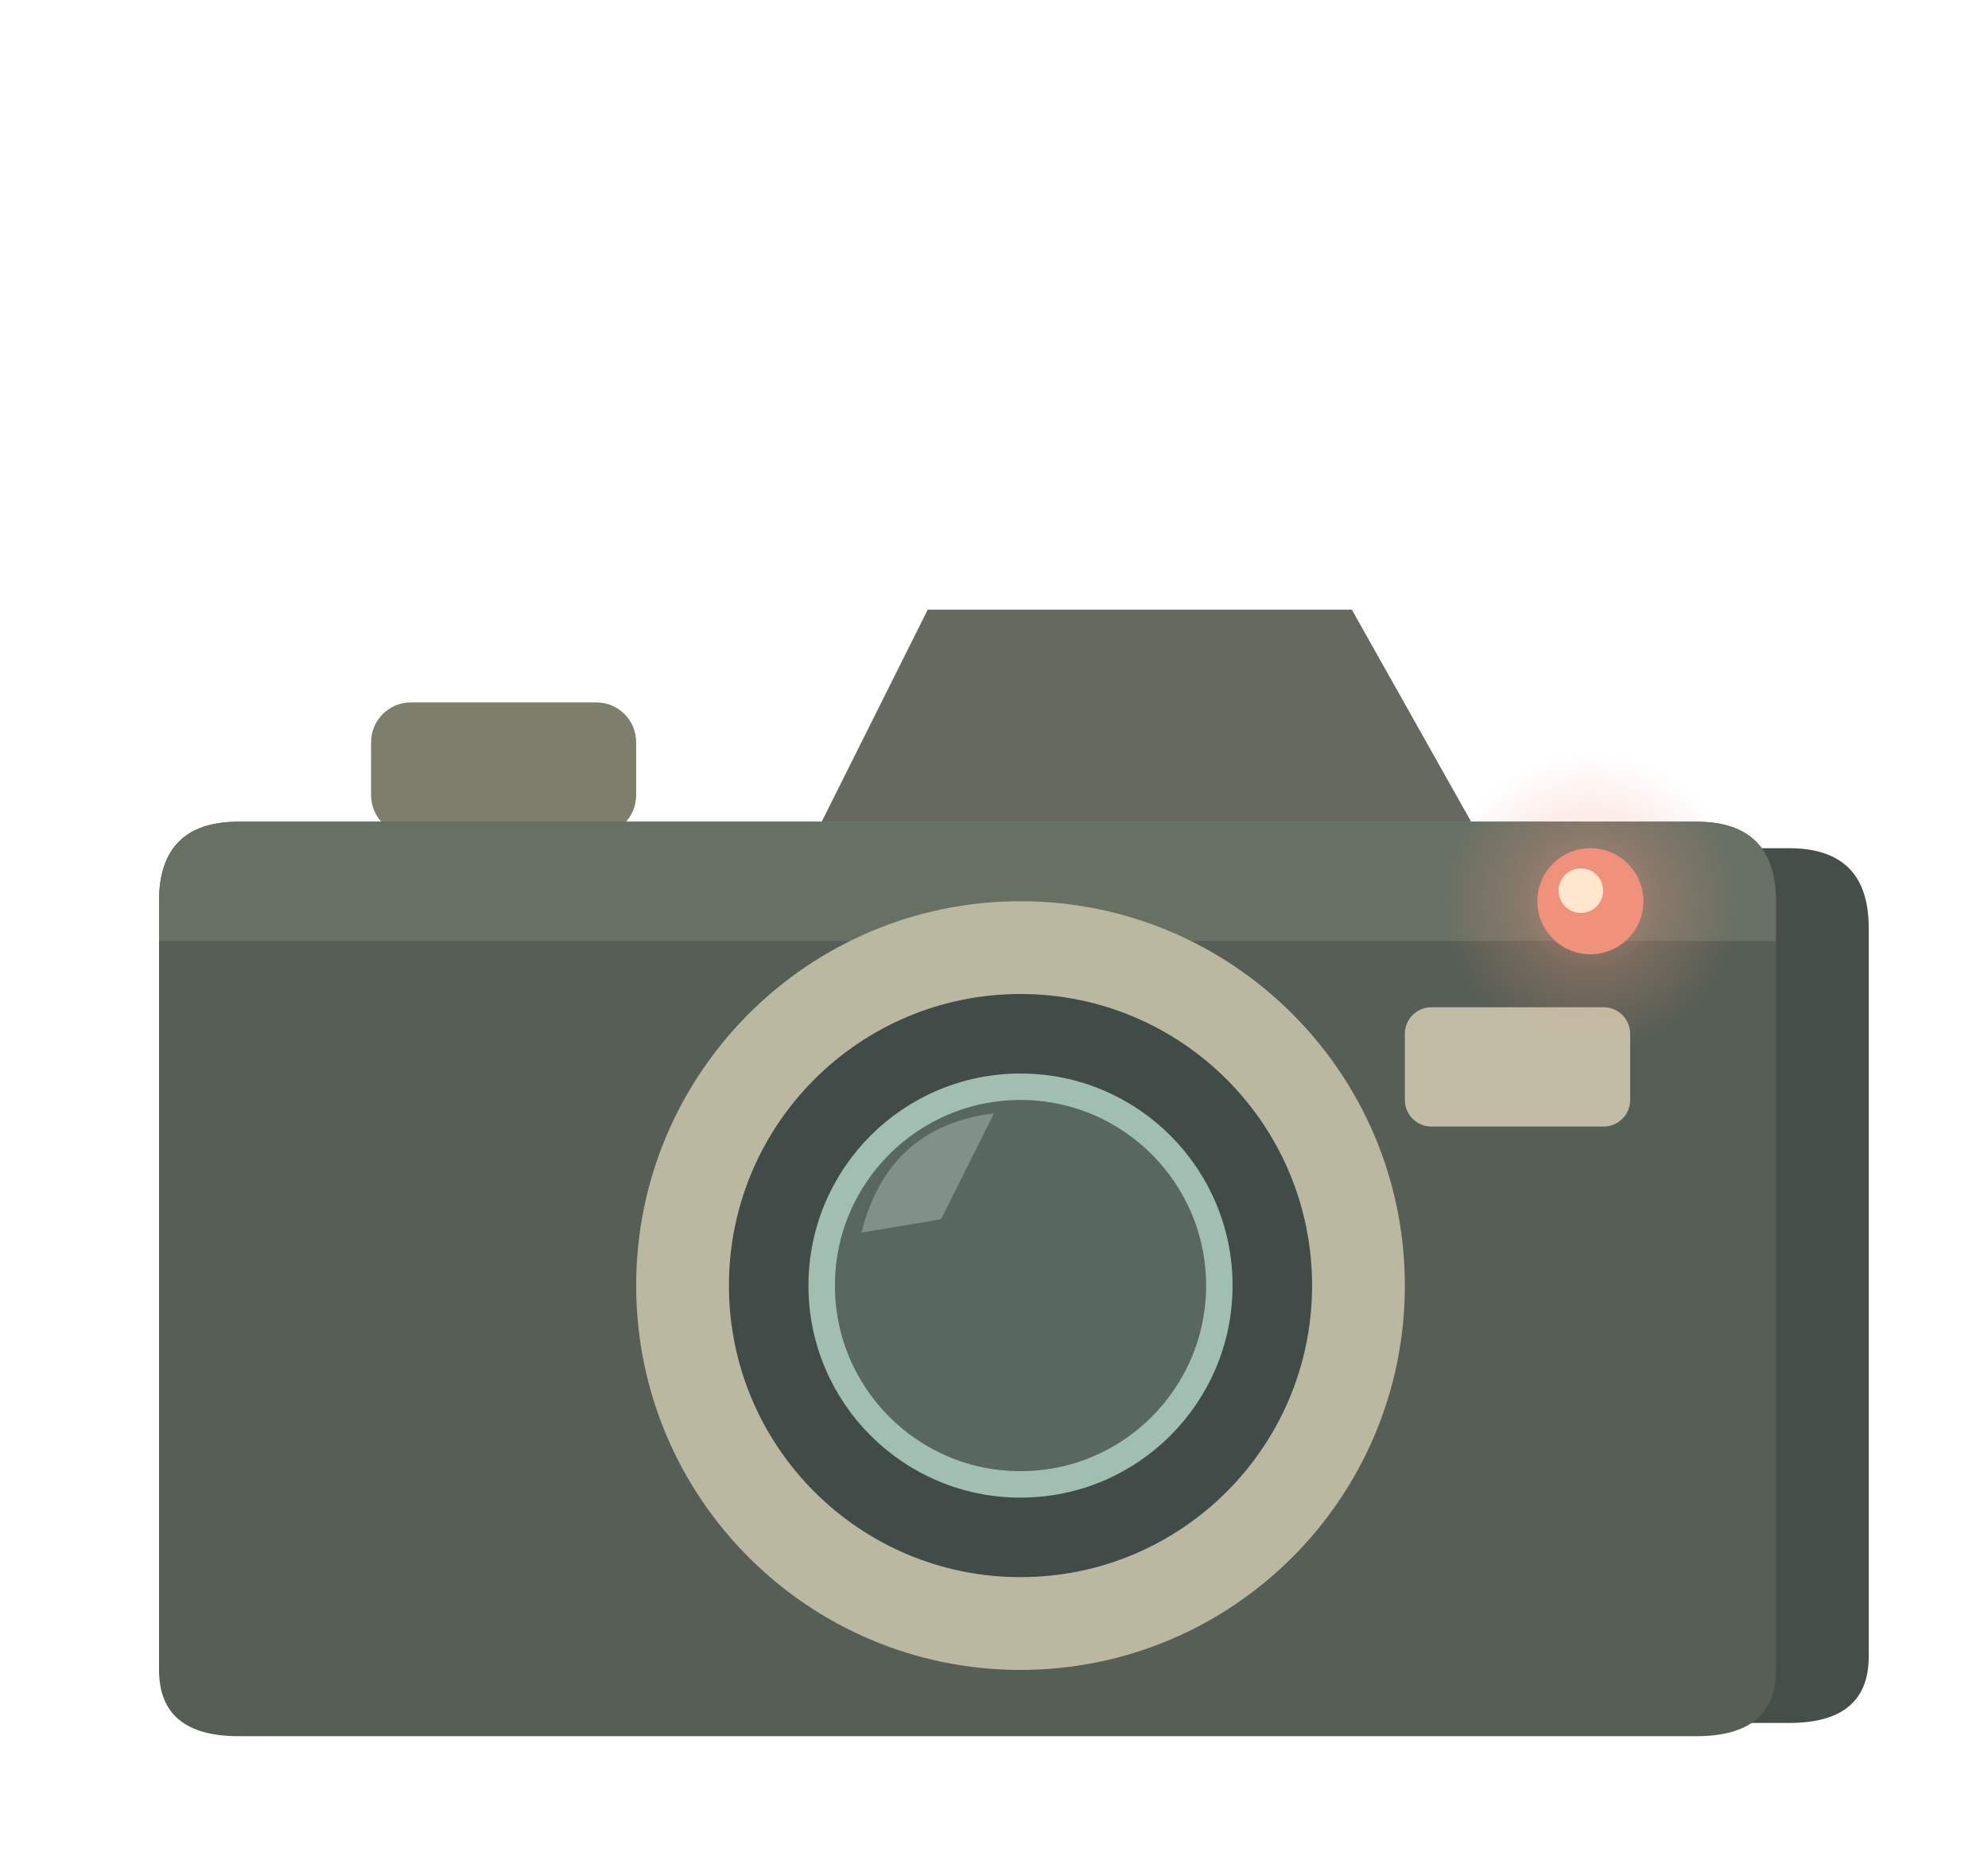
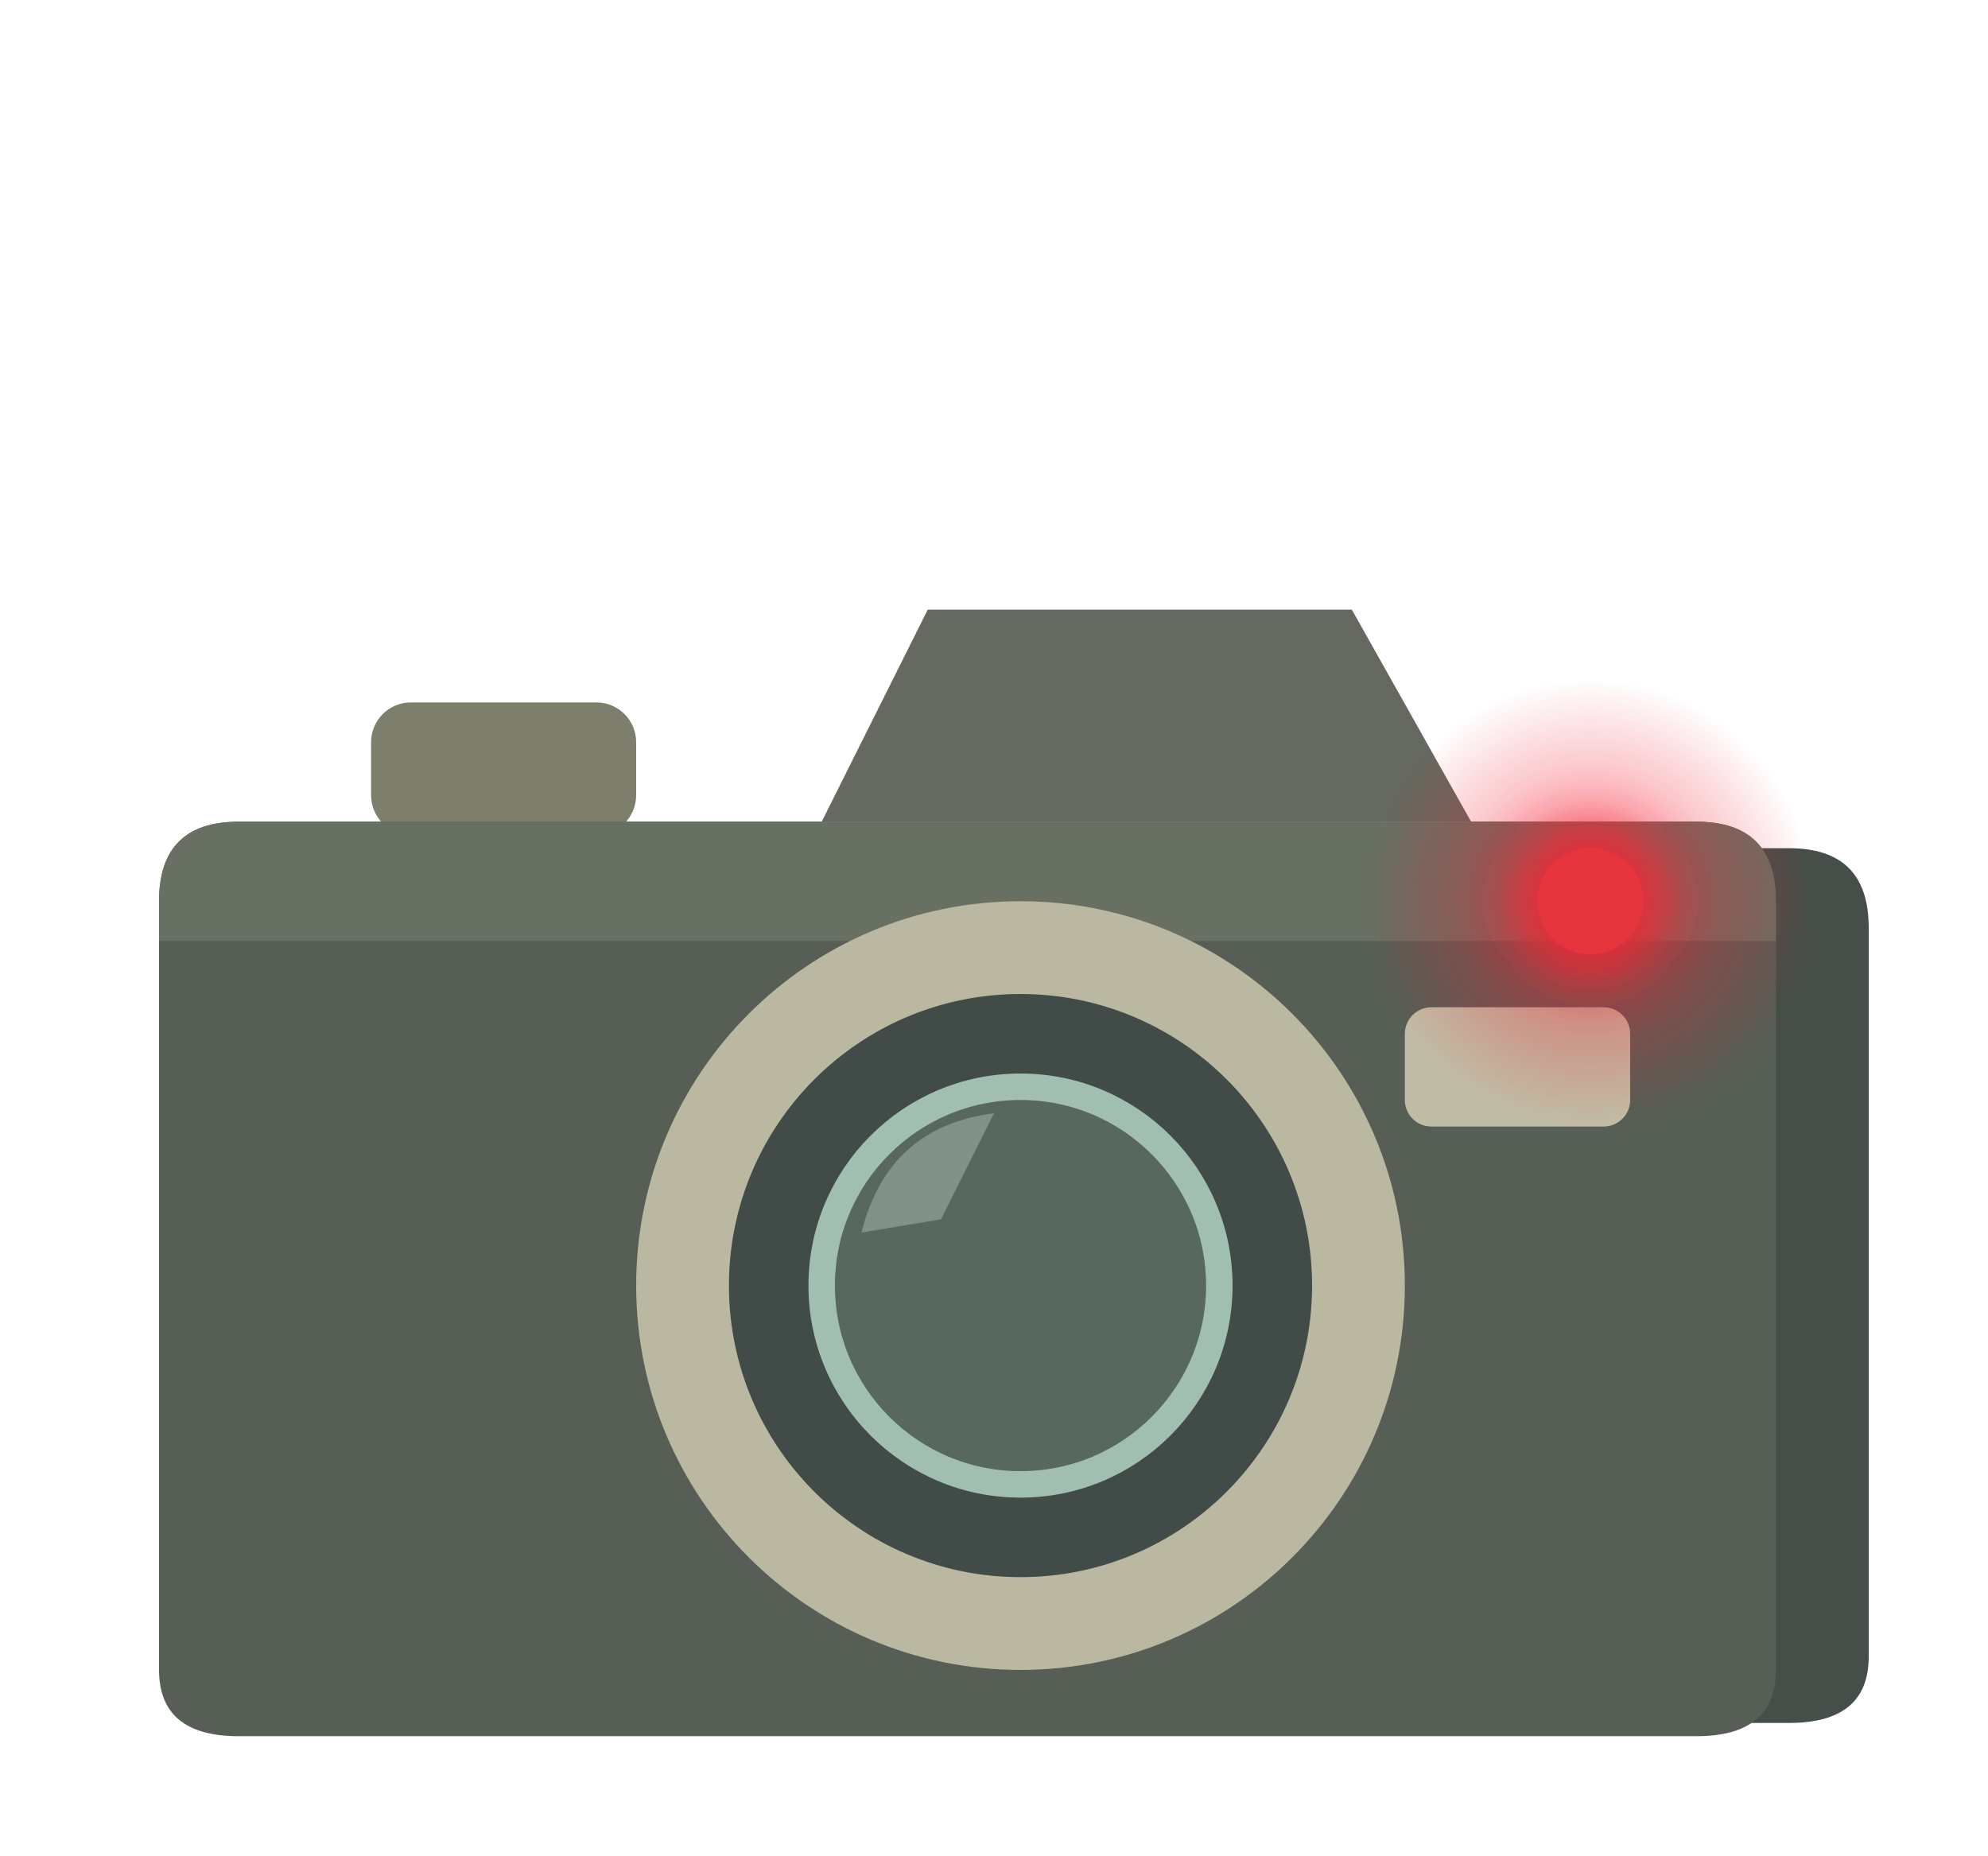
<svg xmlns="http://www.w3.org/2000/svg" viewBox="0 0 150 140">
  <path fill="#454e48" d="M111 64h24q6 0 6 6v55q0 5-6 5h-24z" />
  <path fill="#65695f" d="m62 62 8-16h32l9 16z" />
  <rect x="28" y="53" width="20" height="10" rx="3" fill="#7d7e6c" />
  <path fill="#565e55" d="M18 62h110q6 0 6 6v58q0 5-6 5H18q-6 0-6-5V68q0-6 6-6z" />
  <path fill="#687064" d="M18 62h110q6 0 6 6v3H12v-3q0-6 6-6z" />
  <circle cx="77" cy="97" r="29" fill="#bab8a0" />
  <circle cx="77" cy="97" r="22" fill="#414c48" />
  <circle cx="77" cy="97" r="14" fill="#586860" />
  <path fill="#829187" d="M65 93q2-8 10-9l-4 8z" />
  <rect x="106" y="76" width="17" height="9" rx="2" fill="#c1bca5" />
  <defs>
    <radialGradient id="record-light">
-       <stop stop-color="#f6a78e" stop-opacity=".55" />
-       <stop offset=".48" stop-color="#f0967d" stop-opacity=".23" />
-       <stop offset="1" stop-color="#f0967d" stop-opacity="0" />
+       <stop stop-color="#ff2635" stop-opacity=".75" />
+       <stop offset=".35" stop-color="#f52132" stop-opacity=".4" />
+       <stop offset="1" stop-color="#ea1e30" stop-opacity="0" />
    </radialGradient>
+     <filter id="red-bloom" x="-100%" y="-100%" width="300%" height="300%">
+       <feGaussianBlur stdDeviation="1.8" />
+     </filter>
  </defs>
-   <circle cx="120" cy="68" r="11.2" fill="url(#record-light)" />
-   <circle cx="120" cy="68" r="4" fill="#ef917b" />
-   <circle cx="119.28" cy="67.2" r="1.68" fill="#ffe7ce" />
+   <circle cx="120" cy="68" r="16.8" fill="url(#record-light)" />
+   <circle cx="120" cy="68" r="6" fill="#f32731" opacity=".7" filter="url(#red-bloom)" />
+   <circle cx="120" cy="68" r="4" fill="#e7353e" />
  <circle cx="77" cy="97" r="15" fill="none" stroke="#a1bfb0" stroke-width="2" />
</svg>
